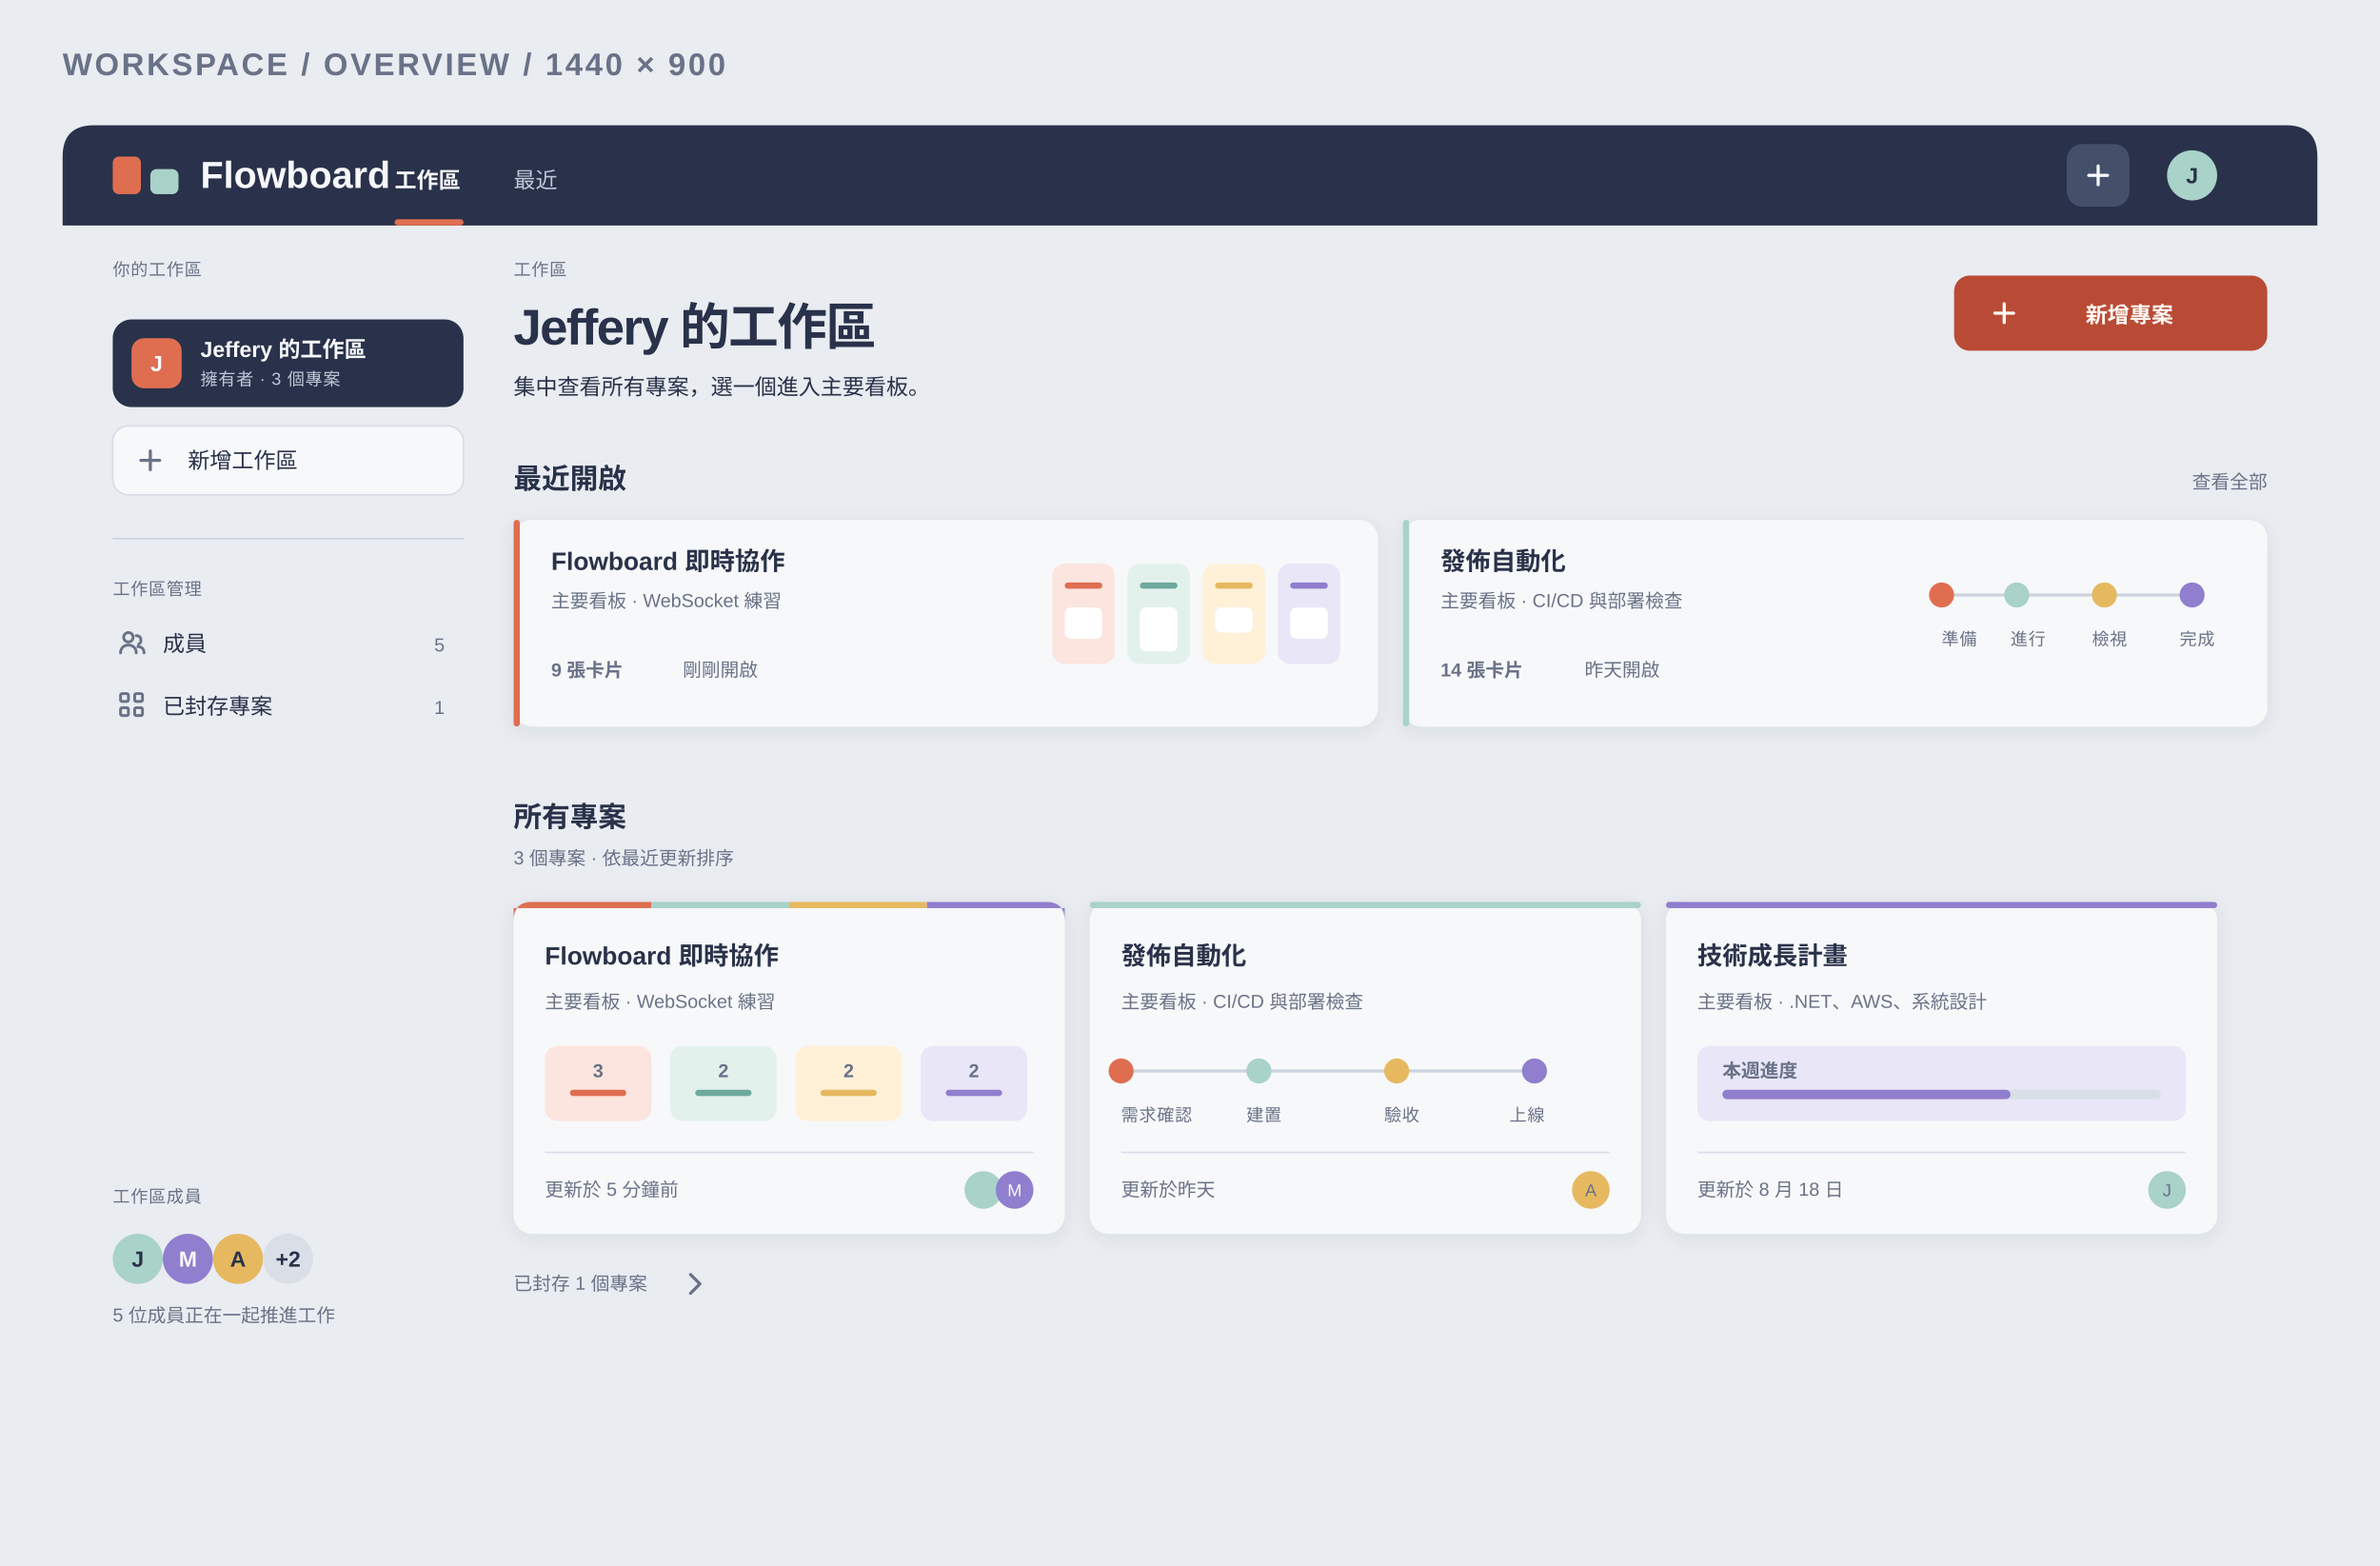
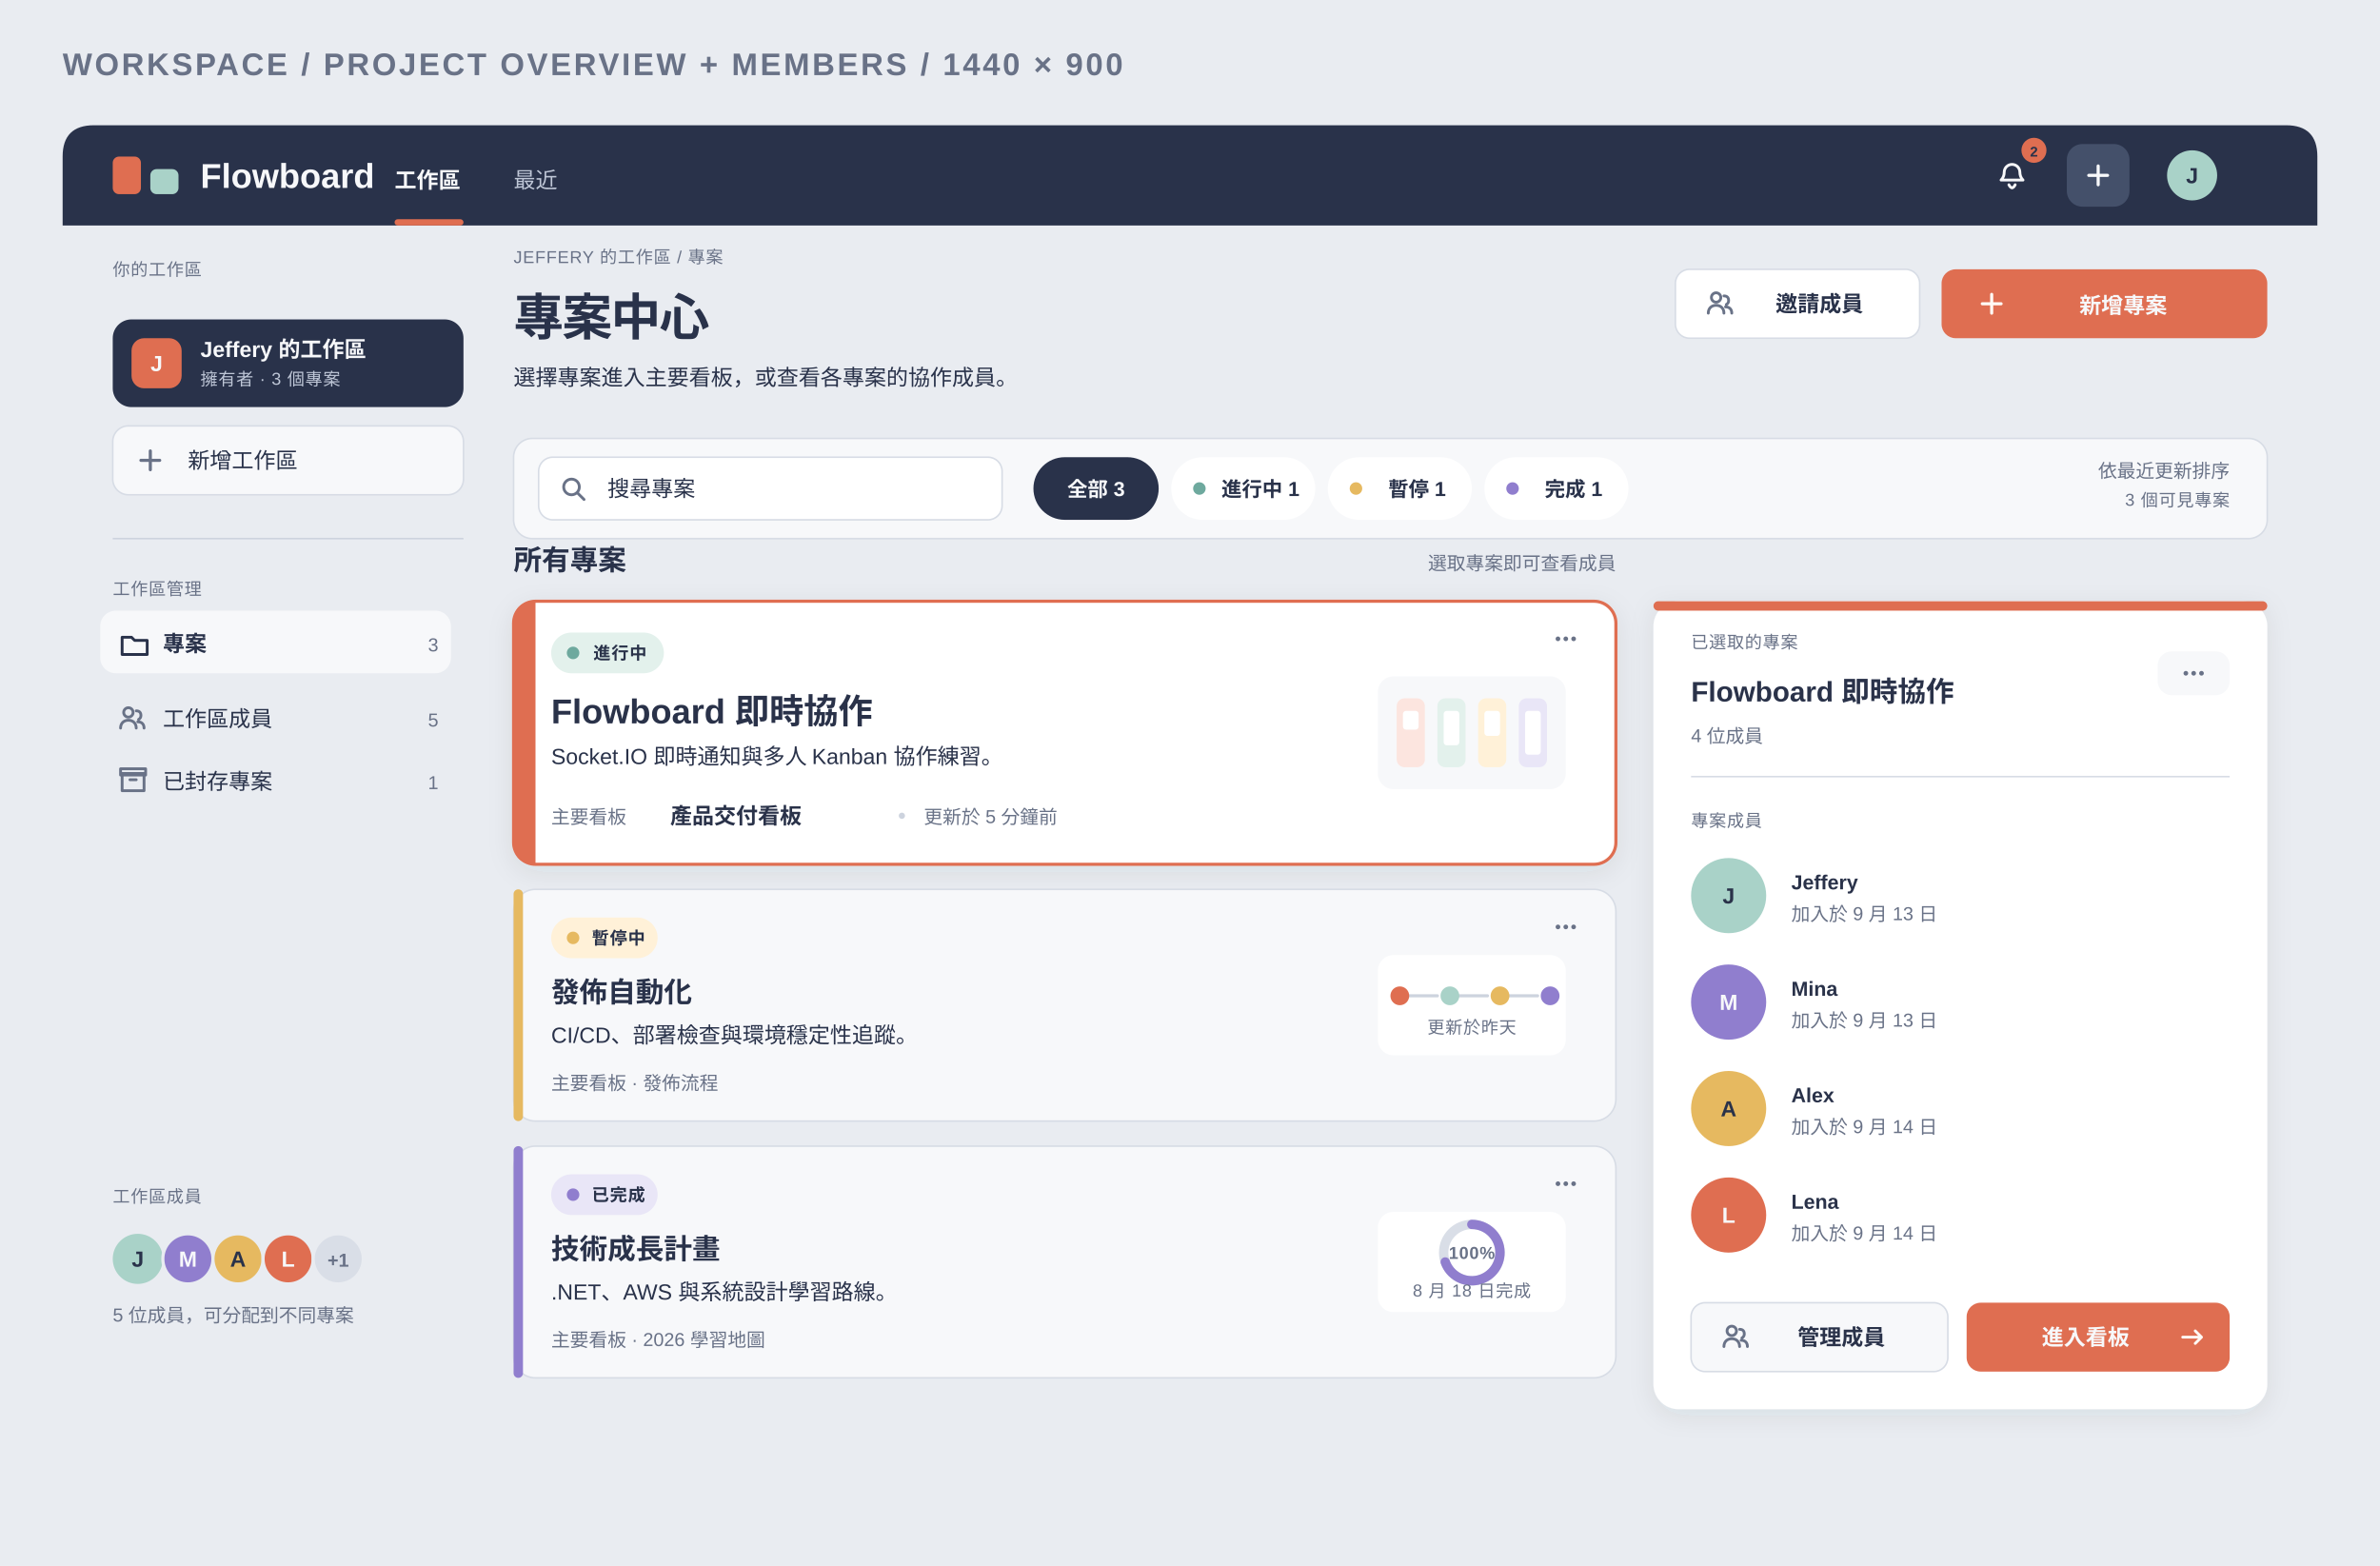
<svg xmlns="http://www.w3.org/2000/svg" width="1520" height="1000" viewBox="0 0 1520 1000">
  <defs>
    <filter id="surface-shadow" x="-12%" y="-12%" width="124%" height="132%">
-       <feDropShadow dx="0" dy="3" stdDeviation="6" flood-color="#29324A" flood-opacity=".08" />
+       <feDropShadow dx="0" dy="4" stdDeviation="8" flood-color="#29324A" flood-opacity=".08" />
    </filter>
    <style>
-       text{font-family:"Noto Sans TC","PingFang TC",Arial,sans-serif;fill:#29324A}.spec-label{font-size:20px;font-weight:700;letter-spacing:.08em;fill:#697287}.display{font-size:32px;font-weight:750;letter-spacing:-.03em}.title{font-size:24px;font-weight:700}.h2{font-size:18px;font-weight:700}.body{font-size:14px}.small{font-size:12px;fill:#697287}.tiny{font-size:11px;letter-spacing:.04em;fill:#697287}.inverse{fill:#F7F8FA}.soft{fill:#BFC7D7}.button{font-size:14px;font-weight:700;fill:#FFF9F4}.board-title{font-size:16px;font-weight:700}.metric{font-size:12px;font-weight:700;fill:#697287}
+       text{font-family:"Noto Sans TC","PingFang TC",Arial,sans-serif;fill:#29324A}.spec-label{font-size:20px;font-weight:700;letter-spacing:.08em;fill:#697287}.display{font-size:32px;font-weight:750;letter-spacing:-.03em}.title{font-size:22px;font-weight:700}.h2{font-size:18px;font-weight:700}.body{font-size:14px}.small{font-size:12px;fill:#697287}.tiny{font-size:11px;letter-spacing:.04em;fill:#697287}.inverse{fill:#F7F8FA}.soft{fill:#BFC7D7}.button{font-size:14px;font-weight:700}.medium{font-weight:700}.status{font-size:11px;font-weight:700;letter-spacing:.05em}.member-name{font-size:13px;font-weight:700}.tab{font-size:13px;font-weight:700}
    </style>
    <g id="logo">
      <rect width="18" height="24" rx="4" fill="#DF6E51" />
      <rect x="24" y="8" width="18" height="16" rx="4" fill="#A9D2C8" />
      <text x="56" y="20" class="title inverse">Flowboard</text>
    </g>
    <g id="plus-icon" fill="none" stroke="currentColor" stroke-width="2" stroke-linecap="round">
      <path d="M8 2v12M2 8h12" />
    </g>
-     <g id="chevron-right" fill="none" stroke="currentColor" stroke-width="2" stroke-linecap="round" stroke-linejoin="round">
-       <path d="m5 2 6 6-6 6" />
-     </g>
-     <g id="grid-icon" fill="none" stroke="currentColor" stroke-width="1.8">
-       <rect x="1" y="1" width="5" height="5" rx="1" />
-       <rect x="10" y="1" width="5" height="5" rx="1" />
-       <rect x="1" y="10" width="5" height="5" rx="1" />
-       <rect x="10" y="10" width="5" height="5" rx="1" />
+     <g id="bell-icon" fill="none" stroke="currentColor" stroke-width="1.8" stroke-linecap="round" stroke-linejoin="round">
+       <path d="M3 12c1.4-1.4 2-3.2 2-5a5 5 0 0 1 10 0c0 1.8.6 3.6 2 5H3Z" />
+       <path d="M8 15c.5 1.2 1.5 2 2 2s1.5-.8 2-2" />
    </g>
    <g id="users-icon" fill="none" stroke="currentColor" stroke-width="1.8" stroke-linecap="round" stroke-linejoin="round">
      <circle cx="6" cy="5" r="3" />
      <path d="M1 15c0-3 2-5 5-5s5 2 5 5M11 4c2 0 3 1 3 3 0 1-.5 2-1.5 2.5M12 11c2.5 0 4 1.5 4 4" />
    </g>
+     <g id="archive-icon" fill="none" stroke="currentColor" stroke-width="1.8" stroke-linecap="round" stroke-linejoin="round">
+       <path d="M2 5h14v11H2zM1 2h16v4H1zM7 9h4" />
+     </g>
+     <g id="folder-icon" fill="none" stroke="currentColor" stroke-width="1.8" stroke-linecap="round" stroke-linejoin="round">
+       <path d="M2 5h6l2 2h8v9H2z" />
+     </g>
+     <g id="search-icon" fill="none" stroke="currentColor" stroke-width="1.8" stroke-linecap="round">
+       <circle cx="7" cy="7" r="5" />
+       <path d="m11 11 4 4" />
+     </g>
+     <g id="arrow-icon" fill="none" stroke="currentColor" stroke-width="1.8" stroke-linecap="round" stroke-linejoin="round">
+       <path d="M2 8h12M10 4l4 4-4 4" />
+     </g>
+     <g id="more-icon" fill="currentColor">
+       <circle cx="3" cy="8" r="1.5" />
+       <circle cx="8" cy="8" r="1.5" />
+       <circle cx="13" cy="8" r="1.5" />
+     </g>
  </defs>
  <rect width="1520" height="1000" fill="#E9ECF1" />
-   <text x="40" y="48" class="spec-label">WORKSPACE / OVERVIEW / 1440 × 900</text>
-   <g id="desktop-workspace">
+   <text x="40" y="48" class="spec-label">WORKSPACE / PROJECT OVERVIEW + MEMBERS / 1440 × 900</text>
+   <g id="workspace-project-overview-desktop">
    <rect x="40" y="80" width="1440" height="900" rx="20" fill="#E9ECF1" />
    <path d="M40 100q0-20 20-20h1400q20 0 20 20v44H40z" fill="#29324A" />
    <g id="top-navigation" transform="translate(72 100)">
      <use href="#logo" />
-       <text x="180" y="20" class="body inverse" font-weight="700">工作區</text>
+       <text x="180" y="20" class="body inverse medium">工作區</text>
      <rect x="180" y="40" width="44" height="4" rx="2" fill="#DF6E51" />
      <text x="256" y="20" class="body soft">最近</text>
+       <rect x="1192" y="-8" width="40" height="40" rx="10" fill="#29324A" />
+       <g transform="translate(1203 3)" color="#F7F8FA">
+         <use href="#bell-icon" />
+       </g>
+       <circle cx="1227" cy="-4" r="8" fill="#DF6E51" />
+       <text x="1227" y="0" text-anchor="middle" font-size="9" font-weight="700" fill="#FFFFFF">2</text>
      <rect x="1248" y="-8" width="40" height="40" rx="10" fill="#44506A" />
      <g transform="translate(1260 4)" color="#F7F8FA">
        <use href="#plus-icon" />
      </g>
      <circle cx="1328" cy="12" r="16" fill="#A9D2C8" />
-       <text x="1328" y="17" text-anchor="middle" class="body" font-weight="700">J</text>
+       <text x="1328" y="17" text-anchor="middle" class="body medium">J</text>
    </g>
    <g id="workspace-sidebar" transform="translate(72 176)">
      <text class="tiny">你的工作區</text>
      <g transform="translate(0 28)">
        <rect width="224" height="56" rx="12" fill="#29324A" />
        <rect x="12" y="12" width="32" height="32" rx="8" fill="#DF6E51" />
-         <text x="28" y="33" text-anchor="middle" class="body inverse" font-weight="700">J</text>
-         <text x="56" y="24" class="body inverse" font-weight="700">Jeffery 的工作區</text>
+         <text x="28" y="33" text-anchor="middle" class="body inverse medium">J</text>
+         <text x="56" y="24" class="body inverse medium">Jeffery 的工作區</text>
        <text x="56" y="42" class="tiny soft">擁有者 · 3 個專案</text>
      </g>
      <g transform="translate(0 96)" color="#697287">
        <rect width="224" height="44" rx="10" fill="#F7F8FA" stroke="#D7DCE5" />
-         <g transform="translate(16 14)" color="#697287">
+         <g transform="translate(16 14)">
          <use href="#plus-icon" />
        </g>
        <text x="48" y="27" class="body">新增工作區</text>
      </g>
      <line x1="0" y1="168" x2="224" y2="168" stroke="#CDD3DE" />
      <text y="204" class="tiny">工作區管理</text>
-       <g transform="translate(0 224)" color="#697287">
+       <g transform="translate(0 224)" color="#29324A">
+         <rect x="-8" y="-10" width="224" height="40" rx="10" fill="#F7F8FA" />
+         <g transform="translate(4 2)">
+           <use href="#folder-icon" />
+         </g>
+         <text x="32" y="16" class="body medium">專案</text>
+         <text x="208" y="16" text-anchor="end" class="small">3</text>
+       </g>
+       <g transform="translate(0 272)" color="#697287">
        <g transform="translate(4 2)">
          <use href="#users-icon" />
        </g>
-         <text x="32" y="16" class="body">成員</text>
-         <text x="212" y="16" text-anchor="end" class="small">5</text>
-       </g>
-       <g transform="translate(0 264)" color="#697287">
-         <g transform="translate(4 2)">
-           <use href="#grid-icon" />
+         <text x="32" y="16" class="body">工作區成員</text>
+         <text x="208" y="16" text-anchor="end" class="small">5</text>
+       </g>
+       <g transform="translate(0 312)" color="#697287">
+         <g transform="translate(4 1)">
+           <use href="#archive-icon" />
        </g>
        <text x="32" y="16" class="body">已封存專案</text>
-         <text x="212" y="16" text-anchor="end" class="small">1</text>
+         <text x="208" y="16" text-anchor="end" class="small">1</text>
      </g>
      <g transform="translate(0 592)">
        <text class="tiny">工作區成員</text>
        <g transform="translate(0 20)">
          <circle cx="16" cy="16" r="16" fill="#A9D2C8" />
-           <text x="16" y="21" text-anchor="middle" class="body" font-weight="700">J</text>
-           <circle cx="48" cy="16" r="16" fill="#907ECE" />
-           <text x="48" y="21" text-anchor="middle" class="body inverse" font-weight="700">M</text>
-           <circle cx="80" cy="16" r="16" fill="#E6B960" />
-           <text x="80" y="21" text-anchor="middle" class="body" font-weight="700">A</text>
-           <circle cx="112" cy="16" r="16" fill="#D9DEE7" />
-           <text x="112" y="21" text-anchor="middle" class="body" font-weight="700">+2</text>
-         </g>
-         <text y="76" class="small">5 位成員正在一起推進工作</text>
-       </g>
-     </g>
-     <g id="workspace-content" transform="translate(328 176)">
-       <text class="tiny">工作區</text>
-       <text y="44" class="display">Jeffery 的工作區</text>
-       <text y="76" class="body" fill="#697287">集中查看所有專案，選一個進入主要看板。</text>
-       <g transform="translate(920 0)">
-         <rect width="200" height="48" rx="10" fill="#B94B36" />
-         <g transform="translate(24 16)" color="#FFF9F4">
+           <text x="16" y="21" text-anchor="middle" class="body medium">J</text>
+           <circle cx="48" cy="16" r="16" fill="#907ECE" stroke="#E9ECF1" stroke-width="2" />
+           <text x="48" y="21" text-anchor="middle" class="body inverse medium">M</text>
+           <circle cx="80" cy="16" r="16" fill="#E6B960" stroke="#E9ECF1" stroke-width="2" />
+           <text x="80" y="21" text-anchor="middle" class="body medium">A</text>
+           <circle cx="112" cy="16" r="16" fill="#DF6E51" stroke="#E9ECF1" stroke-width="2" />
+           <text x="112" y="21" text-anchor="middle" class="body inverse medium">L</text>
+           <circle cx="144" cy="16" r="16" fill="#D9DEE7" stroke="#E9ECF1" stroke-width="2" />
+           <text x="144" y="21" text-anchor="middle" class="small medium">+1</text>
+         </g>
+         <text y="76" class="small">5 位成員，可分配到不同專案</text>
+       </g>
+     </g>
+     <g id="project-content" transform="translate(328 168)">
+       <text class="tiny">JEFFERY 的工作區 / 專案</text>
+       <text y="46" class="display">專案中心</text>
+       <text y="78" class="body" fill="#697287">選擇專案進入主要看板，或查看各專案的協作成員。</text>
+       <g transform="translate(742 4)">
+         <rect width="156" height="44" rx="9" fill="#FFFFFF" stroke="#D7DCE5" />
+         <g transform="translate(20 13)" color="#697287">
+           <use href="#users-icon" />
+         </g>
+         <text x="92" y="27" text-anchor="middle" class="button">邀請成員</text>
+       </g>
+       <g transform="translate(912 4)">
+         <rect width="208" height="44" rx="9" fill="#DF6E51" />
+         <g transform="translate(24 14)" color="#FFF9F4">
          <use href="#plus-icon" />
        </g>
-         <text x="112" y="30" text-anchor="middle" class="button" fill="#FFF9F4">新增專案</text>
-       </g>
-       <text y="136" class="h2">最近開啟</text>
-       <text x="1120" y="136" text-anchor="end" class="small" fill="#C4573E">查看全部</text>
-       <g id="recent-product-board" transform="translate(0 156)" filter="url(#surface-shadow)">
-         <rect width="552" height="132" rx="12" fill="#F7F8FA" />
-         <rect width="4" height="132" rx="2" fill="#DF6E51" />
-         <text x="24" y="32" class="board-title">Flowboard 即時協作</text>
-         <text x="24" y="56" class="small">主要看板 · WebSocket 練習</text>
-         <text x="24" y="100" class="metric">9 張卡片</text>
-         <text x="108" y="100" class="small">剛剛開啟</text>
-         <g transform="translate(344 28)">
-           <rect width="40" height="64" rx="8" fill="#FCE5DF" />
-           <rect x="48" width="40" height="64" rx="8" fill="#E3F1EC" />
-           <rect x="96" width="40" height="64" rx="8" fill="#FFF1D8" />
-           <rect x="144" width="40" height="64" rx="8" fill="#E9E6F7" />
-           <rect x="8" y="12" width="24" height="4" rx="2" fill="#DF6E51" />
-           <rect x="56" y="12" width="24" height="4" rx="2" fill="#6EA99E" />
-           <rect x="104" y="12" width="24" height="4" rx="2" fill="#E6B960" />
-           <rect x="152" y="12" width="24" height="4" rx="2" fill="#907ECE" />
-           <rect x="8" y="28" width="24" height="20" rx="4" fill="#FFF" />
-           <rect x="56" y="28" width="24" height="28" rx="4" fill="#FFF" />
-           <rect x="104" y="28" width="24" height="16" rx="4" fill="#FFF" />
-           <rect x="152" y="28" width="24" height="20" rx="4" fill="#FFF" />
-         </g>
-       </g>
-       <g id="recent-release-board" transform="translate(568 156)" filter="url(#surface-shadow)">
-         <rect width="552" height="132" rx="12" fill="#F7F8FA" />
-         <rect width="4" height="132" rx="2" fill="#A9D2C8" />
-         <text x="24" y="32" class="board-title">發佈自動化</text>
-         <text x="24" y="56" class="small">主要看板 · CI/CD 與部署檢查</text>
-         <text x="24" y="100" class="metric">14 張卡片</text>
-         <text x="116" y="100" class="small">昨天開啟</text>
-         <g transform="translate(344 28)">
-           <path d="M0 20h40m16 0h40m16 0h40" stroke="#CDD3DE" stroke-width="2" stroke-linecap="round" />
-           <circle cy="20" r="8" fill="#DF6E51" />
-           <circle cx="48" cy="20" r="8" fill="#A9D2C8" />
-           <circle cx="104" cy="20" r="8" fill="#E6B960" />
-           <circle cx="160" cy="20" r="8" fill="#907ECE" />
-           <text y="52" class="tiny">準備</text>
-           <text x="44" y="52" class="tiny">進行</text>
-           <text x="96" y="52" class="tiny">檢視</text>
-           <text x="152" y="52" class="tiny">完成</text>
-         </g>
-       </g>
-       <text y="352" class="h2">所有專案</text>
-       <text y="376" class="small">3 個專案 · 依最近更新排序</text>
-       <g id="board-product" transform="translate(0 400)" filter="url(#surface-shadow)">
-         <rect width="352" height="212" rx="12" fill="#F7F8FA" />
-         <path d="M0 12Q0 0 12 0h76v4H0z" fill="#DF6E51" />
-         <rect x="88" width="88" height="4" fill="#A9D2C8" />
-         <rect x="176" width="88" height="4" fill="#E6B960" />
-         <path d="M264 0h76q12 0 12 12V4h-88z" fill="#907ECE" />
-         <text x="20" y="40" class="board-title">Flowboard 即時協作</text>
-         <text x="20" y="68" class="small">主要看板 · WebSocket 練習</text>
-         <g transform="translate(20 92)">
-           <rect width="68" height="48" rx="8" fill="#FCE5DF" />
-           <rect x="80" width="68" height="48" rx="8" fill="#E3F1EC" />
-           <rect x="160" width="68" height="48" rx="8" fill="#FFF1D8" />
-           <rect x="240" width="68" height="48" rx="8" fill="#E9E6F7" />
-           <text x="34" y="20" text-anchor="middle" class="metric">3</text>
-           <text x="114" y="20" text-anchor="middle" class="metric">2</text>
-           <text x="194" y="20" text-anchor="middle" class="metric">2</text>
-           <text x="274" y="20" text-anchor="middle" class="metric">2</text>
-           <rect x="16" y="28" width="36" height="4" rx="2" fill="#DF6E51" />
-           <rect x="96" y="28" width="36" height="4" rx="2" fill="#6EA99E" />
-           <rect x="176" y="28" width="36" height="4" rx="2" fill="#E6B960" />
-           <rect x="256" y="28" width="36" height="4" rx="2" fill="#907ECE" />
-         </g>
-         <line x1="20" y1="160" x2="332" y2="160" stroke="#D9DEE7" />
-         <text x="20" y="188" class="small">更新於 5 分鐘前</text>
-         <circle cx="300" cy="184" r="12" fill="#A9D2C8" />
-         <circle cx="320" cy="184" r="12" fill="#907ECE" />
-         <text x="320" y="188" text-anchor="middle" class="tiny inverse">M</text>
-       </g>
-       <g id="board-release" transform="translate(368 400)" filter="url(#surface-shadow)">
-         <rect width="352" height="212" rx="12" fill="#F7F8FA" />
-         <rect width="352" height="4" rx="2" fill="#A9D2C8" />
-         <text x="20" y="40" class="board-title">發佈自動化</text>
-         <text x="20" y="68" class="small">主要看板 · CI/CD 與部署檢查</text>
-         <g transform="translate(20 96)">
-           <path d="M8 12h72m16 0h72m16 0h72" stroke="#CDD3DE" stroke-width="2" stroke-linecap="round" />
-           <circle cx="0" cy="12" r="8" fill="#DF6E51" />
-           <circle cx="88" cy="12" r="8" fill="#A9D2C8" />
-           <circle cx="176" cy="12" r="8" fill="#E6B960" />
-           <circle cx="264" cy="12" r="8" fill="#907ECE" />
-           <text y="44" class="tiny">需求確認</text>
-           <text x="80" y="44" class="tiny">建置</text>
-           <text x="168" y="44" class="tiny">驗收</text>
-           <text x="248" y="44" class="tiny">上線</text>
-         </g>
-         <line x1="20" y1="160" x2="332" y2="160" stroke="#D9DEE7" />
-         <text x="20" y="188" class="small">更新於昨天</text>
-         <circle cx="320" cy="184" r="12" fill="#E6B960" />
-         <text x="320" y="188" text-anchor="middle" class="tiny">A</text>
-       </g>
-       <g id="board-learning" transform="translate(736 400)" filter="url(#surface-shadow)">
-         <rect width="352" height="212" rx="12" fill="#F7F8FA" />
-         <rect width="352" height="4" rx="2" fill="#907ECE" />
-         <text x="20" y="40" class="board-title">技術成長計畫</text>
-         <text x="20" y="68" class="small">主要看板 · .NET、AWS、系統設計</text>
-         <g transform="translate(20 92)">
-           <rect width="312" height="48" rx="8" fill="#E9E6F7" />
-           <text x="16" y="20" class="metric">本週進度</text>
-           <rect x="16" y="28" width="280" height="6" rx="3" fill="#D9DEE7" />
-           <rect x="16" y="28" width="184" height="6" rx="3" fill="#907ECE" />
-         </g>
-         <line x1="20" y1="160" x2="332" y2="160" stroke="#D9DEE7" />
-         <text x="20" y="188" class="small">更新於 8 月 18 日</text>
-         <circle cx="320" cy="184" r="12" fill="#A9D2C8" />
-         <text x="320" y="188" text-anchor="middle" class="tiny">J</text>
-       </g>
-       <g transform="translate(0 648)">
-         <text class="small">已封存 1 個專案</text>
-         <g transform="translate(108 -12)" color="#697287">
-           <use href="#chevron-right" />
+         <text x="116" y="28" text-anchor="middle" class="button inverse">新增專案</text>
+       </g>
+       <g id="project-toolbar" transform="translate(0 112)">
+         <rect width="1120" height="64" rx="12" fill="#F7F8FA" stroke="#D7DCE5" />
+         <g transform="translate(16 12)">
+           <rect width="296" height="40" rx="9" fill="#FFFFFF" stroke="#D7DCE5" />
+           <g transform="translate(14 12)" color="#697287">
+             <use href="#search-icon" />
+           </g>
+           <text x="44" y="25" class="body" fill="#8B95A8">搜尋專案</text>
+         </g>
+         <g transform="translate(332 12)">
+           <rect width="80" height="40" rx="20" fill="#29324A" />
+           <text x="40" y="25" text-anchor="middle" class="tab inverse">全部 3</text>
+         </g>
+         <g transform="translate(420 12)">
+           <rect width="92" height="40" rx="20" fill="#FFFFFF" />
+           <circle cx="18" cy="20" r="4" fill="#6EA99E" />
+           <text x="57" y="25" text-anchor="middle" class="tab">進行中 1</text>
+         </g>
+         <g transform="translate(520 12)">
+           <rect width="92" height="40" rx="20" fill="#FFFFFF" />
+           <circle cx="18" cy="20" r="4" fill="#E6B960" />
+           <text x="57" y="25" text-anchor="middle" class="tab">暫停 1</text>
+         </g>
+         <g transform="translate(620 12)">
+           <rect width="92" height="40" rx="20" fill="#FFFFFF" />
+           <circle cx="18" cy="20" r="4" fill="#907ECE" />
+           <text x="57" y="25" text-anchor="middle" class="tab">完成 1</text>
+         </g>
+         <text x="1096" y="25" text-anchor="end" class="small">依最近更新排序</text>
+         <text x="1096" y="43" text-anchor="end" class="tiny">3 個可見專案</text>
+       </g>
+       <g id="project-list" transform="translate(0 196)">
+         <text class="h2">所有專案</text>
+         <text x="704" y="0" text-anchor="end" class="small">選取專案即可查看成員</text>
+         <g id="project-flowboard-selected" transform="translate(0 20)" filter="url(#surface-shadow)">
+           <rect width="704" height="168" rx="14" fill="#FFFFFF" stroke="#DF6E51" stroke-width="2" />
+           <path d="M0 14Q0 0 14 0h0v168h0Q0 168 0 154z" fill="#DF6E51" />
+           <g transform="translate(24 20)">
+             <rect width="72" height="26" rx="13" fill="#E3F1EC" />
+             <circle cx="14" cy="13" r="4" fill="#6EA99E" />
+             <text x="44" y="17" text-anchor="middle" class="status" fill="#31665D">進行中</text>
+           </g>
+           <text x="24" y="78" class="title">Flowboard 即時協作</text>
+           <text x="24" y="104" class="body" fill="#697287">Socket.IO 即時通知與多人 Kanban 協作練習。</text>
+           <g transform="translate(24 128)">
+             <text y="14" class="small">主要看板</text>
+             <text x="76" y="14" class="body medium">產品交付看板</text>
+             <circle cx="224" cy="9" r="2" fill="#CDD3DE" />
+             <text x="238" y="14" class="small">更新於 5 分鐘前</text>
+           </g>
+           <g transform="translate(552 48)">
+             <rect width="120" height="72" rx="10" fill="#F7F8FA" />
+             <rect x="12" y="14" width="18" height="44" rx="5" fill="#FCE5DF" />
+             <rect x="38" y="14" width="18" height="44" rx="5" fill="#E3F1EC" />
+             <rect x="64" y="14" width="18" height="44" rx="5" fill="#FFF1D8" />
+             <rect x="90" y="14" width="18" height="44" rx="5" fill="#E9E6F7" />
+             <rect x="16" y="22" width="10" height="12" rx="2" fill="#FFFFFF" />
+             <rect x="42" y="22" width="10" height="22" rx="2" fill="#FFFFFF" />
+             <rect x="68" y="22" width="10" height="16" rx="2" fill="#FFFFFF" />
+             <rect x="94" y="22" width="10" height="28" rx="2" fill="#FFFFFF" />
+           </g>
+           <g transform="translate(664 16)" color="#697287">
+             <use href="#more-icon" />
+           </g>
+         </g>
+         <g id="project-release" transform="translate(0 204)">
+           <rect width="704" height="148" rx="14" fill="#F7F8FA" stroke="#D7DCE5" />
+           <rect width="6" height="148" rx="3" fill="#E6B960" />
+           <g transform="translate(24 18)">
+             <rect width="68" height="26" rx="13" fill="#FFF1D8" />
+             <circle cx="14" cy="13" r="4" fill="#E6B960" />
+             <text x="43" y="17" text-anchor="middle" class="status" fill="#7A4D00">暫停中</text>
+           </g>
+           <text x="24" y="72" class="h2">發佈自動化</text>
+           <text x="24" y="98" class="body" fill="#697287">CI/CD、部署檢查與環境穩定性追蹤。</text>
+           <text x="24" y="128" class="small">主要看板 · 發佈流程</text>
+           <g transform="translate(552 42)">
+             <rect width="120" height="64" rx="10" fill="#FFFFFF" />
+             <path d="M18 26h20m12 0h20m12 0h20" stroke="#CDD3DE" stroke-width="2" stroke-linecap="round" />
+             <circle cx="14" cy="26" r="6" fill="#DF6E51" />
+             <circle cx="46" cy="26" r="6" fill="#A9D2C8" />
+             <circle cx="78" cy="26" r="6" fill="#E6B960" />
+             <circle cx="110" cy="26" r="6" fill="#907ECE" />
+             <text x="60" y="50" text-anchor="middle" class="tiny">更新於昨天</text>
+           </g>
+           <g transform="translate(664 16)" color="#697287">
+             <use href="#more-icon" />
+           </g>
+         </g>
+         <g id="project-learning" transform="translate(0 368)">
+           <rect width="704" height="148" rx="14" fill="#F7F8FA" stroke="#D7DCE5" />
+           <rect width="6" height="148" rx="3" fill="#907ECE" />
+           <g transform="translate(24 18)">
+             <rect width="68" height="26" rx="13" fill="#E9E6F7" />
+             <circle cx="14" cy="13" r="4" fill="#907ECE" />
+             <text x="43" y="17" text-anchor="middle" class="status" fill="#55438F">已完成</text>
+           </g>
+           <text x="24" y="72" class="h2">技術成長計畫</text>
+           <text x="24" y="98" class="body" fill="#697287">.NET、AWS 與系統設計學習路線。</text>
+           <text x="24" y="128" class="small">主要看板 · 2026 學習地圖</text>
+           <g transform="translate(552 42)">
+             <rect width="120" height="64" rx="10" fill="#FFFFFF" />
+             <circle cx="60" cy="26" r="18" fill="none" stroke="#D9DEE7" stroke-width="6" />
+             <path d="M60 8a18 18 0 1 1-17 24" fill="none" stroke="#907ECE" stroke-width="6" stroke-linecap="round" />
+             <text x="60" y="30" text-anchor="middle" class="tiny" font-weight="700">100%</text>
+             <text x="60" y="54" text-anchor="middle" class="tiny">8 月 18 日完成</text>
+           </g>
+           <g transform="translate(664 16)" color="#697287">
+             <use href="#more-icon" />
+           </g>
+         </g>
+       </g>
+       <g id="selected-project-members" transform="translate(728 216)" filter="url(#surface-shadow)">
+         <rect width="392" height="516" rx="16" fill="#FFFFFF" />
+         <rect width="392" height="6" rx="3" fill="#DF6E51" />
+         <g transform="translate(24 30)">
+           <text class="tiny">已選取的專案</text>
+           <text y="34" class="h2">Flowboard 即時協作</text>
+           <text y="60" class="small">4 位成員</text>
+           <rect x="298" y="2" width="46" height="28" rx="9" fill="#F7F8FA" />
+           <g transform="translate(313 8)" color="#697287">
+             <use href="#more-icon" />
+           </g>
+         </g>
+         <line x1="24" y1="112" x2="368" y2="112" stroke="#D7DCE5" />
+         <text x="24" y="144" class="tiny">專案成員</text>
+         <g transform="translate(24 164)">
+           <circle cx="24" cy="24" r="24" fill="#A9D2C8" />
+           <text x="24" y="29" text-anchor="middle" class="body medium">J</text>
+           <text x="64" y="20" class="member-name">Jeffery</text>
+           <text x="64" y="40" class="small">加入於 9 月 13 日</text>
+         </g>
+         <g transform="translate(24 232)">
+           <circle cx="24" cy="24" r="24" fill="#907ECE" />
+           <text x="24" y="29" text-anchor="middle" class="body inverse medium">M</text>
+           <text x="64" y="20" class="member-name">Mina</text>
+           <text x="64" y="40" class="small">加入於 9 月 13 日</text>
+         </g>
+         <g transform="translate(24 300)">
+           <circle cx="24" cy="24" r="24" fill="#E6B960" />
+           <text x="24" y="29" text-anchor="middle" class="body medium">A</text>
+           <text x="64" y="20" class="member-name">Alex</text>
+           <text x="64" y="40" class="small">加入於 9 月 14 日</text>
+         </g>
+         <g transform="translate(24 368)">
+           <circle cx="24" cy="24" r="24" fill="#DF6E51" />
+           <text x="24" y="29" text-anchor="middle" class="body inverse medium">L</text>
+           <text x="64" y="20" class="member-name">Lena</text>
+           <text x="64" y="40" class="small">加入於 9 月 14 日</text>
+         </g>
+         <g transform="translate(24 448)">
+           <rect width="164" height="44" rx="9" fill="#F7F8FA" stroke="#D7DCE5" />
+           <g transform="translate(20 13)" color="#697287">
+             <use href="#users-icon" />
+           </g>
+           <text x="96" y="27" text-anchor="middle" class="button">管理成員</text>
+           <rect x="176" width="168" height="44" rx="9" fill="#DF6E51" />
+           <text x="252" y="27" text-anchor="middle" class="button inverse">進入看板</text>
+           <g transform="translate(312 14)" color="#FFF9F4">
+             <use href="#arrow-icon" />
+           </g>
        </g>
      </g>
    </g>
  </g>
</svg>
